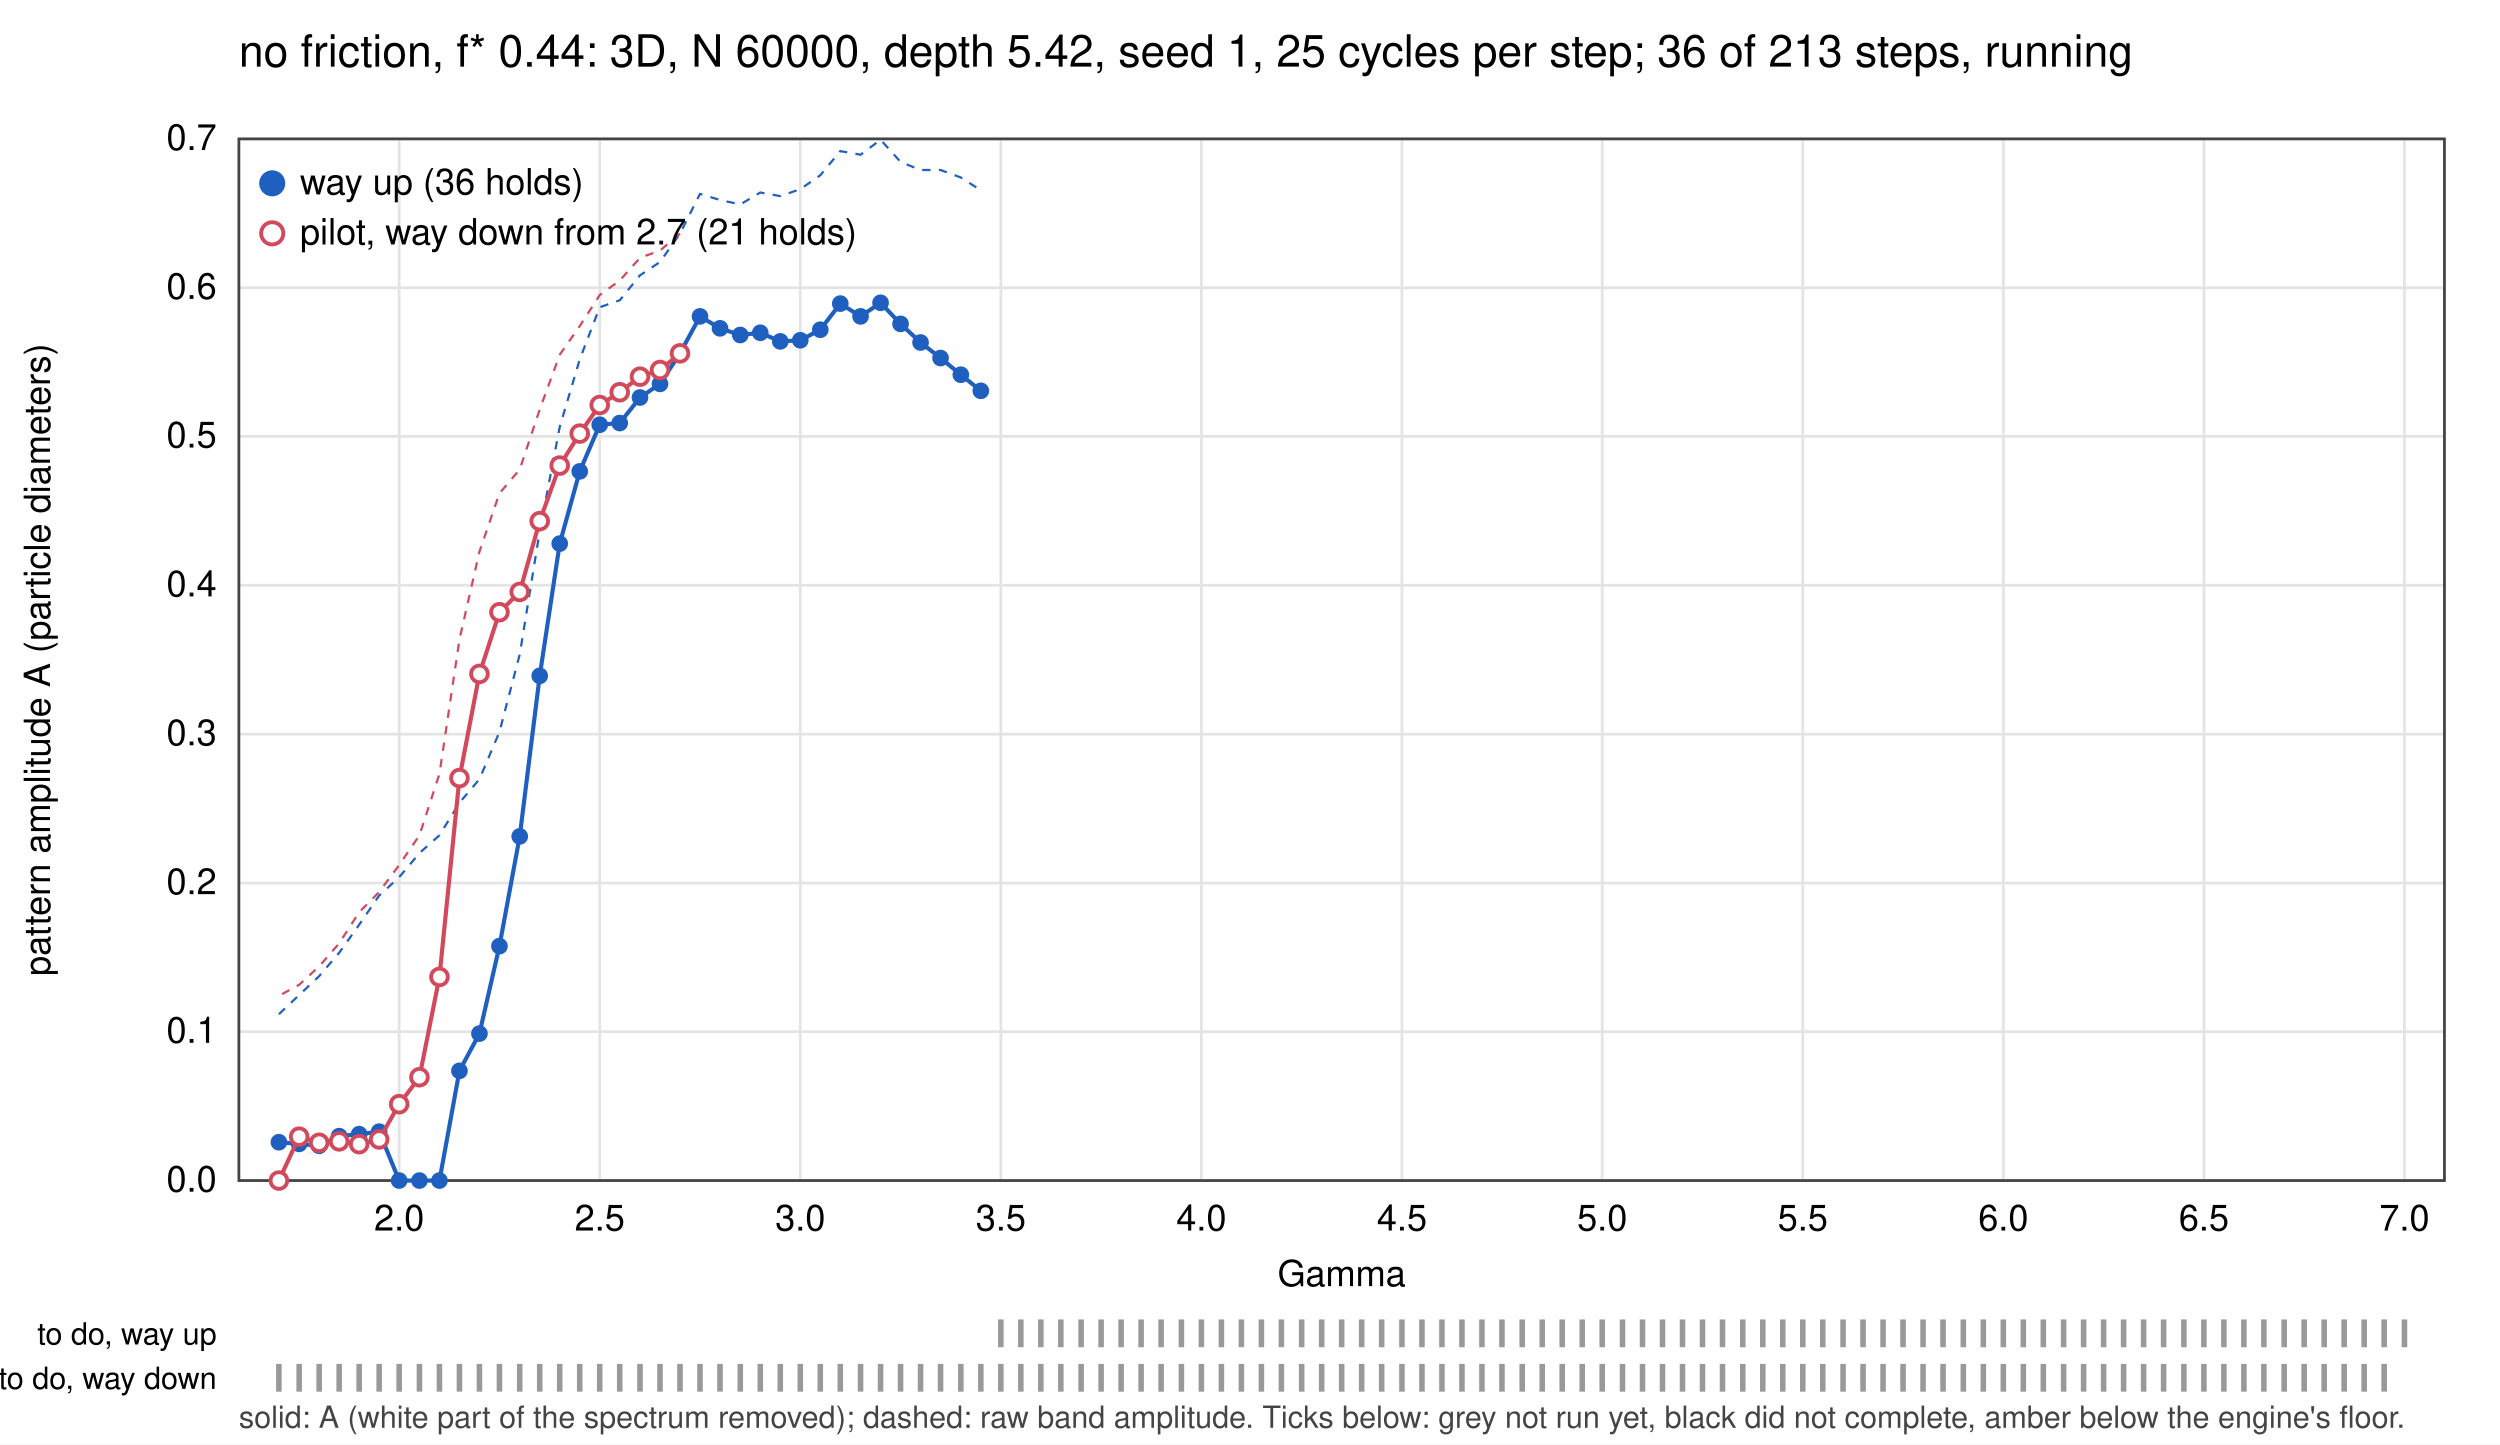
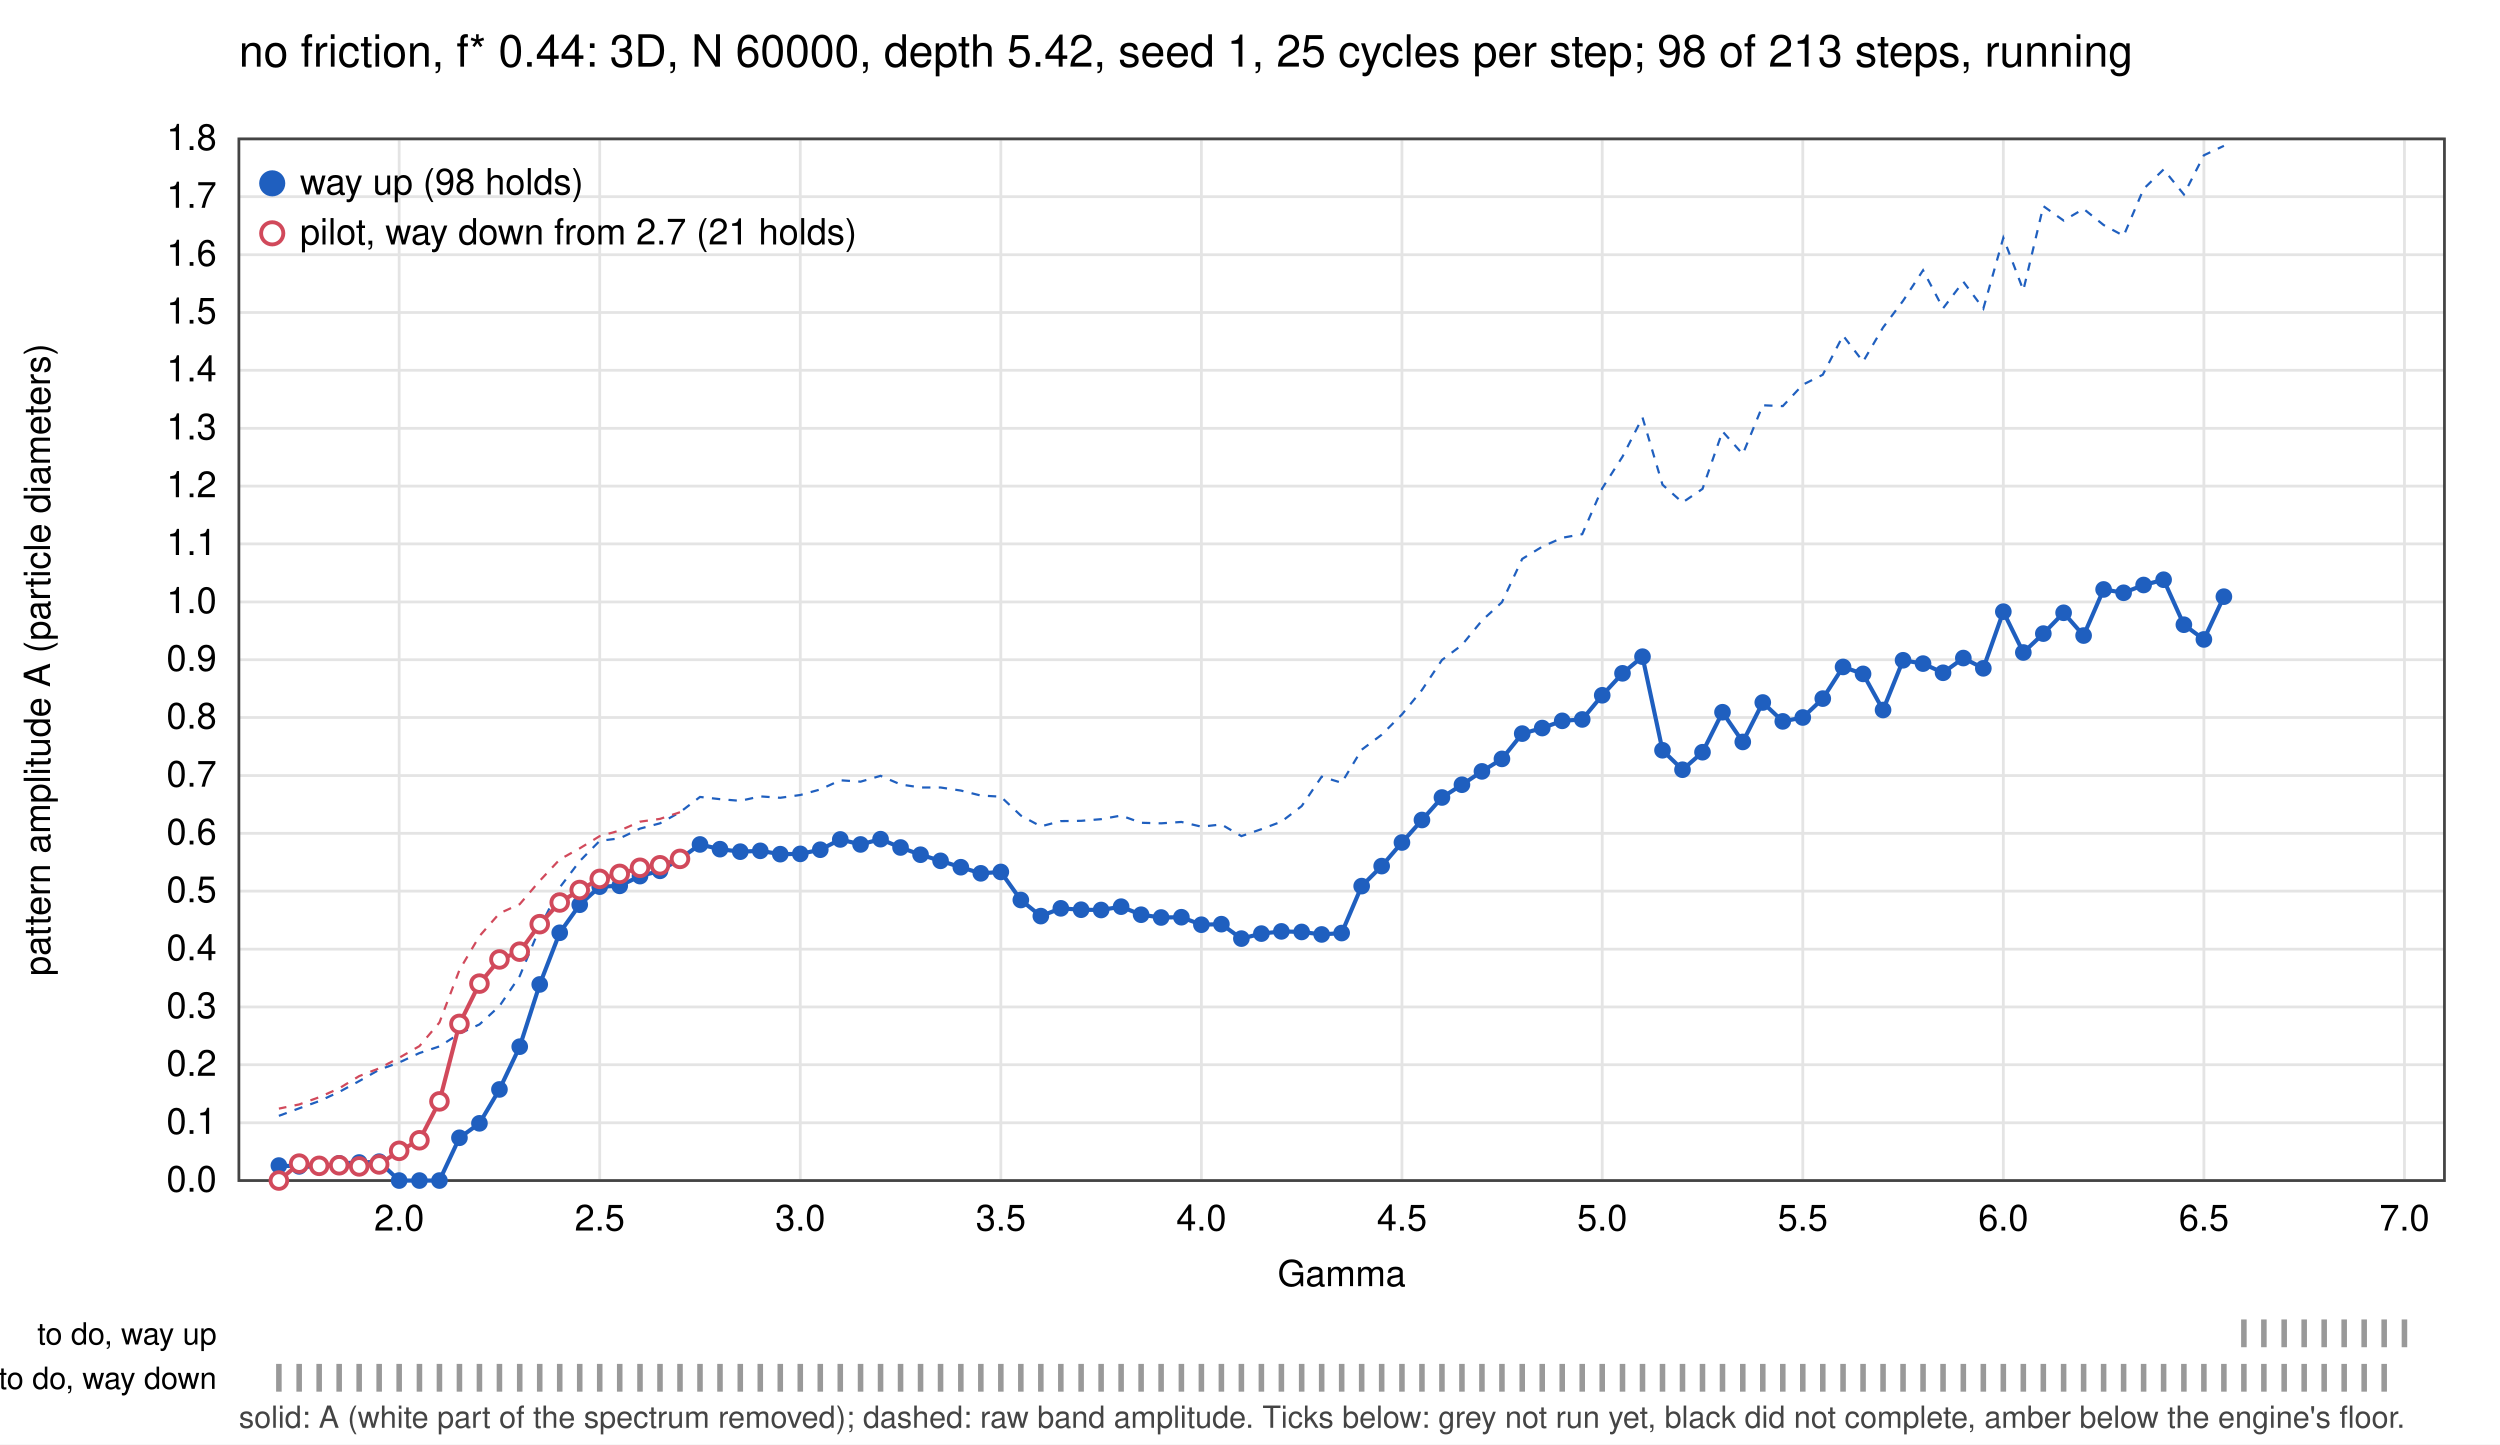
<svg xmlns="http://www.w3.org/2000/svg" width="900" height="520" viewBox="0 0 900 520" font-family="Helvetica, Arial, sans-serif" font-size="13">
  <rect width="900" height="520" fill="white" />
-   <text x="86" y="24" font-size="16">no friction, f* 0.44: 3D, N 60000, depth 5.42, seed 1, 25 cycles per step; 36 of 213 steps, running</text>
+   <text x="86" y="24" font-size="16">no friction, f* 0.44: 3D, N 60000, depth 5.42, seed 1, 25 cycles per step; 98 of 213 steps, running</text>
  <line x1="86" x2="880" y1="425.0" y2="425.0" stroke="#e4e4e4" />
  <text x="78" y="429.0" text-anchor="end">0.0</text>
-   <line x1="86" x2="880" y1="371.4" y2="371.4" stroke="#e4e4e4" />
-   <text x="78" y="375.4" text-anchor="end">0.1</text>
-   <line x1="86" x2="880" y1="317.9" y2="317.9" stroke="#e4e4e4" />
-   <text x="78" y="321.9" text-anchor="end">0.2</text>
-   <line x1="86" x2="880" y1="264.3" y2="264.3" stroke="#e4e4e4" />
-   <text x="78" y="268.3" text-anchor="end">0.3</text>
-   <line x1="86" x2="880" y1="210.7" y2="210.7" stroke="#e4e4e4" />
-   <text x="78" y="214.7" text-anchor="end">0.4</text>
-   <line x1="86" x2="880" y1="157.1" y2="157.1" stroke="#e4e4e4" />
-   <text x="78" y="161.1" text-anchor="end">0.5</text>
-   <line x1="86" x2="880" y1="103.6" y2="103.6" stroke="#e4e4e4" />
-   <text x="78" y="107.6" text-anchor="end">0.6</text>
+   <line x1="86" x2="880" y1="404.2" y2="404.2" stroke="#e4e4e4" />
+   <text x="78" y="408.2" text-anchor="end">0.1</text>
+   <line x1="86" x2="880" y1="383.3" y2="383.3" stroke="#e4e4e4" />
+   <text x="78" y="387.3" text-anchor="end">0.2</text>
+   <line x1="86" x2="880" y1="362.5" y2="362.5" stroke="#e4e4e4" />
+   <text x="78" y="366.5" text-anchor="end">0.3</text>
+   <line x1="86" x2="880" y1="341.7" y2="341.7" stroke="#e4e4e4" />
+   <text x="78" y="345.7" text-anchor="end">0.4</text>
+   <line x1="86" x2="880" y1="320.8" y2="320.8" stroke="#e4e4e4" />
+   <text x="78" y="324.8" text-anchor="end">0.5</text>
+   <line x1="86" x2="880" y1="300.0" y2="300.0" stroke="#e4e4e4" />
+   <text x="78" y="304.0" text-anchor="end">0.6</text>
+   <line x1="86" x2="880" y1="279.2" y2="279.2" stroke="#e4e4e4" />
+   <text x="78" y="283.2" text-anchor="end">0.7</text>
+   <line x1="86" x2="880" y1="258.3" y2="258.3" stroke="#e4e4e4" />
+   <text x="78" y="262.3" text-anchor="end">0.8</text>
+   <line x1="86" x2="880" y1="237.5" y2="237.5" stroke="#e4e4e4" />
+   <text x="78" y="241.5" text-anchor="end">0.9</text>
+   <line x1="86" x2="880" y1="216.7" y2="216.7" stroke="#e4e4e4" />
+   <text x="78" y="220.7" text-anchor="end">1.0</text>
+   <line x1="86" x2="880" y1="195.8" y2="195.8" stroke="#e4e4e4" />
+   <text x="78" y="199.8" text-anchor="end">1.1</text>
+   <line x1="86" x2="880" y1="175.0" y2="175.0" stroke="#e4e4e4" />
+   <text x="78" y="179.0" text-anchor="end">1.2</text>
+   <line x1="86" x2="880" y1="154.2" y2="154.2" stroke="#e4e4e4" />
+   <text x="78" y="158.2" text-anchor="end">1.3</text>
+   <line x1="86" x2="880" y1="133.3" y2="133.3" stroke="#e4e4e4" />
+   <text x="78" y="137.3" text-anchor="end">1.4</text>
+   <line x1="86" x2="880" y1="112.5" y2="112.5" stroke="#e4e4e4" />
+   <text x="78" y="116.5" text-anchor="end">1.5</text>
+   <line x1="86" x2="880" y1="91.7" y2="91.7" stroke="#e4e4e4" />
+   <text x="78" y="95.7" text-anchor="end">1.6</text>
+   <line x1="86" x2="880" y1="70.8" y2="70.8" stroke="#e4e4e4" />
+   <text x="78" y="74.8" text-anchor="end">1.7</text>
  <line x1="86" x2="880" y1="50.0" y2="50.0" stroke="#e4e4e4" />
-   <text x="78" y="54.0" text-anchor="end">0.7</text>
+   <text x="78" y="54.0" text-anchor="end">1.8</text>
  <line x1="143.7" x2="143.7" y1="50" y2="425" stroke="#e4e4e4" />
  <text x="143.7" y="443" text-anchor="middle">2.0</text>
  <line x1="215.9" x2="215.9" y1="50" y2="425" stroke="#e4e4e4" />
  <text x="215.9" y="443" text-anchor="middle">2.5</text>
  <line x1="288.1" x2="288.1" y1="50" y2="425" stroke="#e4e4e4" />
  <text x="288.1" y="443" text-anchor="middle">3.0</text>
  <line x1="360.3" x2="360.3" y1="50" y2="425" stroke="#e4e4e4" />
  <text x="360.3" y="443" text-anchor="middle">3.5</text>
  <line x1="432.5" x2="432.5" y1="50" y2="425" stroke="#e4e4e4" />
  <text x="432.5" y="443" text-anchor="middle">4.0</text>
  <line x1="504.7" x2="504.7" y1="50" y2="425" stroke="#e4e4e4" />
  <text x="504.7" y="443" text-anchor="middle">4.5</text>
  <line x1="576.8" x2="576.8" y1="50" y2="425" stroke="#e4e4e4" />
  <text x="576.8" y="443" text-anchor="middle">5.0</text>
  <line x1="649.0" x2="649.0" y1="50" y2="425" stroke="#e4e4e4" />
  <text x="649.0" y="443" text-anchor="middle">5.5</text>
  <line x1="721.2" x2="721.2" y1="50" y2="425" stroke="#e4e4e4" />
  <text x="721.2" y="443" text-anchor="middle">6.0</text>
  <line x1="793.4" x2="793.4" y1="50" y2="425" stroke="#e4e4e4" />
  <text x="793.4" y="443" text-anchor="middle">6.5</text>
  <line x1="865.6" x2="865.6" y1="50" y2="425" stroke="#e4e4e4" />
  <text x="865.6" y="443" text-anchor="middle">7.0</text>
  <rect x="86" y="50" width="794" height="375" fill="none" stroke="#444" />
  <text x="483.0" y="463" text-anchor="middle">Gamma</text>
  <text transform="translate(18 237.5) rotate(-90)" text-anchor="middle">pattern amplitude A (particle diameters)</text>
-   <polyline fill="none" stroke="#1f5fbf" stroke-width="1.5" points="100.4,411.2 107.7,411.8 114.9,412.5 122.1,409.0 129.3,408.3 136.5,407.4 143.7,425.0 151.0,425.0 158.2,425.0 165.4,385.5 172.6,372.1 179.8,340.6 187.1,301.1 194.3,243.3 201.5,195.7 208.7,169.7 215.9,152.9 223.1,152.3 230.4,143.1 237.6,138.2 244.8,127.2 252.0,113.9 259.2,118.2 266.5,120.6 273.7,119.8 280.9,122.9 288.1,122.5 295.3,118.7 302.5,109.3 309.8,113.9 317.0,109.0 324.2,116.6 331.4,123.3 338.6,128.9 345.9,134.9 353.1,140.7" />
-   <polyline fill="none" stroke="#1f5fbf" stroke-width="0.8" stroke-dasharray="3 3" points="100.4,365.1 107.7,358.2 114.9,351.4 122.1,343.0 129.3,332.9 136.5,322.4 143.7,315.8 151.0,307.1 158.2,300.7 165.4,289.0 172.6,280.5 179.8,263.5 187.1,235.6 194.3,191.2 201.5,153.7 208.7,129.4 215.9,110.6 223.1,108.1 230.4,99.1 237.6,94.3 244.8,84.1 252.0,69.8 259.2,72.0 266.5,73.6 273.7,69.3 280.9,70.6 288.1,68.1 295.3,63.1 302.5,54.4 309.8,55.7 317.0,50.3 324.2,58.3 331.4,61.2 338.6,61.2 345.9,63.9 353.1,68.5" />
-   <circle cx="100.4" cy="411.2" r="3" fill="#1f5fbf" />
-   <circle cx="107.7" cy="411.8" r="3" fill="#1f5fbf" />
-   <circle cx="114.9" cy="412.5" r="3" fill="#1f5fbf" />
-   <circle cx="122.1" cy="409.0" r="3" fill="#1f5fbf" />
-   <circle cx="129.3" cy="408.3" r="3" fill="#1f5fbf" />
-   <circle cx="136.5" cy="407.4" r="3" fill="#1f5fbf" />
+   <polyline fill="none" stroke="#1f5fbf" stroke-width="1.5" points="100.4,419.6 107.7,419.9 114.9,420.1 122.1,418.8 129.3,418.5 136.5,418.2 143.7,425.0 151.0,425.0 158.2,425.0 165.4,409.6 172.6,404.4 179.8,392.2 187.1,376.8 194.3,354.4 201.5,335.8 208.7,325.7 215.9,319.2 223.1,318.9 230.4,315.4 237.6,313.5 244.8,309.2 252.0,304.0 259.2,305.7 266.5,306.6 273.7,306.3 280.9,307.5 288.1,307.4 295.3,305.9 302.5,302.2 309.8,304.0 317.0,302.1 324.2,305.1 331.4,307.7 338.6,309.9 345.9,312.2 353.1,314.4 360.3,313.9 367.5,324.0 374.7,329.8 381.9,327.0 389.2,327.5 396.4,327.6 403.6,326.4 410.8,329.3 418.0,330.3 425.3,330.2 432.5,332.9 439.7,332.7 446.9,337.9 454.1,336.1 461.3,335.3 468.6,335.5 475.8,336.4 483.0,335.9 490.2,319.0 497.4,311.8 504.7,303.3 511.9,295.2 519.1,287.1 526.3,282.5 533.5,277.7 540.7,273.2 548.0,264.1 555.2,262.1 562.4,259.5 569.6,259.0 576.8,250.3 584.1,242.4 591.3,236.4 598.5,270.1 605.7,277.1 612.9,270.8 620.1,256.4 627.4,267.1 634.6,252.9 641.8,259.7 649.0,258.3 656.2,251.5 663.5,240.1 670.7,242.6 677.9,255.6 685.1,237.7 692.3,238.9 699.5,242.2 706.8,236.9 714.0,240.6 721.2,220.2 728.4,234.9 735.6,228.1 742.9,220.6 750.1,228.8 757.3,212.2 764.5,213.4 771.7,210.6 778.9,208.7 786.2,224.9 793.4,230.2 800.6,214.8" />
+   <polyline fill="none" stroke="#1f5fbf" stroke-width="0.8" stroke-dasharray="3 3" points="100.4,401.7 107.7,399.0 114.9,396.4 122.1,393.1 129.3,389.2 136.5,385.1 143.7,382.5 151.0,379.1 158.2,376.7 165.4,372.1 172.6,368.8 179.8,362.2 187.1,351.4 194.3,334.1 201.5,319.5 208.7,310.0 215.9,302.7 223.1,301.8 230.4,298.3 237.6,296.4 244.8,292.4 252.0,286.9 259.2,287.7 266.5,288.3 273.7,286.7 280.9,287.2 288.1,286.2 295.3,284.2 302.5,280.9 309.8,281.4 317.0,279.3 324.2,282.4 331.4,283.5 338.6,283.5 345.9,284.6 353.1,286.4 360.3,286.8 367.5,293.6 374.7,297.5 381.9,295.6 389.2,295.5 396.4,294.9 403.6,293.6 410.8,296.2 418.0,296.4 425.3,295.9 432.5,297.6 439.7,296.8 446.9,301.0 454.1,298.5 461.3,295.8 468.6,290.2 475.8,279.6 483.0,281.8 490.2,269.9 497.4,264.5 504.7,257.2 511.9,248.4 519.1,237.6 526.3,232.2 533.5,223.4 540.7,216.8 548.0,201.2 555.2,196.8 562.4,193.6 569.6,192.3 576.8,175.8 584.1,164.4 591.3,150.3 598.5,174.5 605.7,180.9 612.9,176.0 620.1,155.3 627.4,163.5 634.6,145.9 641.8,146.2 649.0,138.5 656.2,134.9 663.5,120.8 670.7,130.2 677.9,117.9 685.1,108.3 692.3,97.3 699.5,111.0 706.8,101.4 714.0,111.1 721.2,85.6 728.4,104.5 735.6,74.2 742.9,79.4 750.1,75.2 757.3,81.0 764.5,84.9 771.7,68.0 778.9,61.0 786.2,70.0 793.4,55.9 800.6,52.5" />
+   <circle cx="100.4" cy="419.6" r="3" fill="#1f5fbf" />
+   <circle cx="107.7" cy="419.9" r="3" fill="#1f5fbf" />
+   <circle cx="114.9" cy="420.1" r="3" fill="#1f5fbf" />
+   <circle cx="122.1" cy="418.8" r="3" fill="#1f5fbf" />
+   <circle cx="129.3" cy="418.5" r="3" fill="#1f5fbf" />
+   <circle cx="136.5" cy="418.2" r="3" fill="#1f5fbf" />
  <circle cx="143.7" cy="425.0" r="3" fill="#1f5fbf" />
  <circle cx="151.0" cy="425.0" r="3" fill="#1f5fbf" />
  <circle cx="158.2" cy="425.0" r="3" fill="#1f5fbf" />
-   <circle cx="165.4" cy="385.5" r="3" fill="#1f5fbf" />
-   <circle cx="172.6" cy="372.1" r="3" fill="#1f5fbf" />
-   <circle cx="179.8" cy="340.6" r="3" fill="#1f5fbf" />
-   <circle cx="187.1" cy="301.1" r="3" fill="#1f5fbf" />
-   <circle cx="194.3" cy="243.3" r="3" fill="#1f5fbf" />
-   <circle cx="201.5" cy="195.7" r="3" fill="#1f5fbf" />
-   <circle cx="208.7" cy="169.7" r="3" fill="#1f5fbf" />
-   <circle cx="215.9" cy="152.9" r="3" fill="#1f5fbf" />
-   <circle cx="223.1" cy="152.3" r="3" fill="#1f5fbf" />
-   <circle cx="230.4" cy="143.1" r="3" fill="#1f5fbf" />
-   <circle cx="237.6" cy="138.2" r="3" fill="#1f5fbf" />
-   <circle cx="244.8" cy="127.2" r="3" fill="#1f5fbf" />
-   <circle cx="252.0" cy="113.9" r="3" fill="#1f5fbf" />
-   <circle cx="259.2" cy="118.2" r="3" fill="#1f5fbf" />
-   <circle cx="266.5" cy="120.6" r="3" fill="#1f5fbf" />
-   <circle cx="273.7" cy="119.8" r="3" fill="#1f5fbf" />
-   <circle cx="280.9" cy="122.9" r="3" fill="#1f5fbf" />
-   <circle cx="288.1" cy="122.5" r="3" fill="#1f5fbf" />
-   <circle cx="295.3" cy="118.7" r="3" fill="#1f5fbf" />
-   <circle cx="302.5" cy="109.3" r="3" fill="#1f5fbf" />
-   <circle cx="309.8" cy="113.9" r="3" fill="#1f5fbf" />
-   <circle cx="317.0" cy="109.0" r="3" fill="#1f5fbf" />
-   <circle cx="324.2" cy="116.6" r="3" fill="#1f5fbf" />
-   <circle cx="331.4" cy="123.3" r="3" fill="#1f5fbf" />
-   <circle cx="338.6" cy="128.9" r="3" fill="#1f5fbf" />
-   <circle cx="345.9" cy="134.9" r="3" fill="#1f5fbf" />
-   <circle cx="353.1" cy="140.7" r="3" fill="#1f5fbf" />
+   <circle cx="165.4" cy="409.6" r="3" fill="#1f5fbf" />
+   <circle cx="172.6" cy="404.4" r="3" fill="#1f5fbf" />
+   <circle cx="179.8" cy="392.2" r="3" fill="#1f5fbf" />
+   <circle cx="187.1" cy="376.8" r="3" fill="#1f5fbf" />
+   <circle cx="194.3" cy="354.4" r="3" fill="#1f5fbf" />
+   <circle cx="201.5" cy="335.8" r="3" fill="#1f5fbf" />
+   <circle cx="208.7" cy="325.7" r="3" fill="#1f5fbf" />
+   <circle cx="215.9" cy="319.2" r="3" fill="#1f5fbf" />
+   <circle cx="223.1" cy="318.9" r="3" fill="#1f5fbf" />
+   <circle cx="230.4" cy="315.4" r="3" fill="#1f5fbf" />
+   <circle cx="237.6" cy="313.5" r="3" fill="#1f5fbf" />
+   <circle cx="244.8" cy="309.2" r="3" fill="#1f5fbf" />
+   <circle cx="252.0" cy="304.0" r="3" fill="#1f5fbf" />
+   <circle cx="259.2" cy="305.7" r="3" fill="#1f5fbf" />
+   <circle cx="266.5" cy="306.6" r="3" fill="#1f5fbf" />
+   <circle cx="273.7" cy="306.3" r="3" fill="#1f5fbf" />
+   <circle cx="280.9" cy="307.5" r="3" fill="#1f5fbf" />
+   <circle cx="288.1" cy="307.4" r="3" fill="#1f5fbf" />
+   <circle cx="295.3" cy="305.9" r="3" fill="#1f5fbf" />
+   <circle cx="302.5" cy="302.2" r="3" fill="#1f5fbf" />
+   <circle cx="309.8" cy="304.0" r="3" fill="#1f5fbf" />
+   <circle cx="317.0" cy="302.1" r="3" fill="#1f5fbf" />
+   <circle cx="324.2" cy="305.1" r="3" fill="#1f5fbf" />
+   <circle cx="331.4" cy="307.7" r="3" fill="#1f5fbf" />
+   <circle cx="338.6" cy="309.9" r="3" fill="#1f5fbf" />
+   <circle cx="345.9" cy="312.2" r="3" fill="#1f5fbf" />
+   <circle cx="353.1" cy="314.4" r="3" fill="#1f5fbf" />
+   <circle cx="360.3" cy="313.9" r="3" fill="#1f5fbf" />
+   <circle cx="367.5" cy="324.0" r="3" fill="#1f5fbf" />
+   <circle cx="374.7" cy="329.8" r="3" fill="#1f5fbf" />
+   <circle cx="381.9" cy="327.0" r="3" fill="#1f5fbf" />
+   <circle cx="389.2" cy="327.5" r="3" fill="#1f5fbf" />
+   <circle cx="396.4" cy="327.6" r="3" fill="#1f5fbf" />
+   <circle cx="403.6" cy="326.4" r="3" fill="#1f5fbf" />
+   <circle cx="410.8" cy="329.3" r="3" fill="#1f5fbf" />
+   <circle cx="418.0" cy="330.3" r="3" fill="#1f5fbf" />
+   <circle cx="425.3" cy="330.2" r="3" fill="#1f5fbf" />
+   <circle cx="432.5" cy="332.9" r="3" fill="#1f5fbf" />
+   <circle cx="439.7" cy="332.7" r="3" fill="#1f5fbf" />
+   <circle cx="446.9" cy="337.9" r="3" fill="#1f5fbf" />
+   <circle cx="454.1" cy="336.1" r="3" fill="#1f5fbf" />
+   <circle cx="461.3" cy="335.3" r="3" fill="#1f5fbf" />
+   <circle cx="468.6" cy="335.5" r="3" fill="#1f5fbf" />
+   <circle cx="475.8" cy="336.4" r="3" fill="#1f5fbf" />
+   <circle cx="483.0" cy="335.9" r="3" fill="#1f5fbf" />
+   <circle cx="490.2" cy="319.0" r="3" fill="#1f5fbf" />
+   <circle cx="497.4" cy="311.8" r="3" fill="#1f5fbf" />
+   <circle cx="504.7" cy="303.3" r="3" fill="#1f5fbf" />
+   <circle cx="511.9" cy="295.2" r="3" fill="#1f5fbf" />
+   <circle cx="519.1" cy="287.1" r="3" fill="#1f5fbf" />
+   <circle cx="526.3" cy="282.5" r="3" fill="#1f5fbf" />
+   <circle cx="533.5" cy="277.7" r="3" fill="#1f5fbf" />
+   <circle cx="540.7" cy="273.2" r="3" fill="#1f5fbf" />
+   <circle cx="548.0" cy="264.1" r="3" fill="#1f5fbf" />
+   <circle cx="555.2" cy="262.1" r="3" fill="#1f5fbf" />
+   <circle cx="562.4" cy="259.5" r="3" fill="#1f5fbf" />
+   <circle cx="569.6" cy="259.0" r="3" fill="#1f5fbf" />
+   <circle cx="576.8" cy="250.3" r="3" fill="#1f5fbf" />
+   <circle cx="584.1" cy="242.4" r="3" fill="#1f5fbf" />
+   <circle cx="591.3" cy="236.4" r="3" fill="#1f5fbf" />
+   <circle cx="598.5" cy="270.1" r="3" fill="#1f5fbf" />
+   <circle cx="605.7" cy="277.1" r="3" fill="#1f5fbf" />
+   <circle cx="612.9" cy="270.8" r="3" fill="#1f5fbf" />
+   <circle cx="620.1" cy="256.4" r="3" fill="#1f5fbf" />
+   <circle cx="627.4" cy="267.1" r="3" fill="#1f5fbf" />
+   <circle cx="634.6" cy="252.9" r="3" fill="#1f5fbf" />
+   <circle cx="641.8" cy="259.7" r="3" fill="#1f5fbf" />
+   <circle cx="649.0" cy="258.3" r="3" fill="#1f5fbf" />
+   <circle cx="656.2" cy="251.5" r="3" fill="#1f5fbf" />
+   <circle cx="663.5" cy="240.1" r="3" fill="#1f5fbf" />
+   <circle cx="670.7" cy="242.6" r="3" fill="#1f5fbf" />
+   <circle cx="677.9" cy="255.6" r="3" fill="#1f5fbf" />
+   <circle cx="685.1" cy="237.7" r="3" fill="#1f5fbf" />
+   <circle cx="692.3" cy="238.9" r="3" fill="#1f5fbf" />
+   <circle cx="699.5" cy="242.2" r="3" fill="#1f5fbf" />
+   <circle cx="706.8" cy="236.9" r="3" fill="#1f5fbf" />
+   <circle cx="714.0" cy="240.6" r="3" fill="#1f5fbf" />
+   <circle cx="721.2" cy="220.2" r="3" fill="#1f5fbf" />
+   <circle cx="728.4" cy="234.9" r="3" fill="#1f5fbf" />
+   <circle cx="735.6" cy="228.1" r="3" fill="#1f5fbf" />
+   <circle cx="742.9" cy="220.6" r="3" fill="#1f5fbf" />
+   <circle cx="750.1" cy="228.8" r="3" fill="#1f5fbf" />
+   <circle cx="757.3" cy="212.2" r="3" fill="#1f5fbf" />
+   <circle cx="764.5" cy="213.4" r="3" fill="#1f5fbf" />
+   <circle cx="771.7" cy="210.6" r="3" fill="#1f5fbf" />
+   <circle cx="778.9" cy="208.7" r="3" fill="#1f5fbf" />
+   <circle cx="786.2" cy="224.9" r="3" fill="#1f5fbf" />
+   <circle cx="793.4" cy="230.2" r="3" fill="#1f5fbf" />
+   <circle cx="800.6" cy="214.8" r="3" fill="#1f5fbf" />
  <circle cx="98" cy="66" r="4" fill="#1f5fbf" stroke="#1f5fbf" stroke-width="1.4" />
-   <text x="108" y="70">way up (36 holds)</text>
-   <polyline fill="none" stroke="#d1495b" stroke-width="1.5" points="244.8,127.2 237.6,133.2 230.4,135.6 223.1,141.2 215.9,145.8 208.7,156.1 201.5,167.6 194.3,187.6 187.1,213.1 179.8,220.4 172.6,242.6 165.4,280.1 158.2,351.7 151.0,387.8 143.7,397.5 136.5,410.2 129.3,411.9 122.1,410.9 114.9,411.4 107.7,409.2 100.4,425.0" />
-   <polyline fill="none" stroke="#d1495b" stroke-width="0.8" stroke-dasharray="3 3" points="244.8,84.1 237.6,90.2 230.4,92.8 223.1,101.0 215.9,106.2 208.7,117.4 201.5,127.7 194.3,147.4 187.1,169.0 179.8,177.6 172.6,198.6 165.4,230.2 158.2,278.6 151.0,300.7 143.7,311.4 136.5,321.1 129.3,328.4 122.1,339.6 114.9,347.9 107.7,354.5 100.4,358.5" />
-   <circle cx="244.8" cy="127.2" r="3" fill="white" stroke="#d1495b" stroke-width="1.4" />
-   <circle cx="237.6" cy="133.2" r="3" fill="white" stroke="#d1495b" stroke-width="1.4" />
-   <circle cx="230.4" cy="135.6" r="3" fill="white" stroke="#d1495b" stroke-width="1.4" />
-   <circle cx="223.1" cy="141.2" r="3" fill="white" stroke="#d1495b" stroke-width="1.4" />
-   <circle cx="215.9" cy="145.8" r="3" fill="white" stroke="#d1495b" stroke-width="1.4" />
-   <circle cx="208.7" cy="156.1" r="3" fill="white" stroke="#d1495b" stroke-width="1.4" />
-   <circle cx="201.5" cy="167.6" r="3" fill="white" stroke="#d1495b" stroke-width="1.4" />
-   <circle cx="194.3" cy="187.6" r="3" fill="white" stroke="#d1495b" stroke-width="1.4" />
-   <circle cx="187.1" cy="213.1" r="3" fill="white" stroke="#d1495b" stroke-width="1.4" />
-   <circle cx="179.8" cy="220.4" r="3" fill="white" stroke="#d1495b" stroke-width="1.4" />
-   <circle cx="172.6" cy="242.6" r="3" fill="white" stroke="#d1495b" stroke-width="1.4" />
-   <circle cx="165.4" cy="280.1" r="3" fill="white" stroke="#d1495b" stroke-width="1.4" />
-   <circle cx="158.2" cy="351.7" r="3" fill="white" stroke="#d1495b" stroke-width="1.4" />
-   <circle cx="151.0" cy="387.8" r="3" fill="white" stroke="#d1495b" stroke-width="1.4" />
-   <circle cx="143.7" cy="397.5" r="3" fill="white" stroke="#d1495b" stroke-width="1.4" />
-   <circle cx="136.5" cy="410.2" r="3" fill="white" stroke="#d1495b" stroke-width="1.4" />
-   <circle cx="129.3" cy="411.9" r="3" fill="white" stroke="#d1495b" stroke-width="1.4" />
-   <circle cx="122.1" cy="410.9" r="3" fill="white" stroke="#d1495b" stroke-width="1.4" />
-   <circle cx="114.9" cy="411.4" r="3" fill="white" stroke="#d1495b" stroke-width="1.4" />
-   <circle cx="107.7" cy="409.2" r="3" fill="white" stroke="#d1495b" stroke-width="1.4" />
+   <text x="108" y="70">way up (98 holds)</text>
+   <polyline fill="none" stroke="#d1495b" stroke-width="1.5" points="244.8,309.2 237.6,311.5 230.4,312.4 223.1,314.6 215.9,316.4 208.7,320.4 201.5,324.9 194.3,332.7 187.1,342.6 179.8,345.4 172.6,354.1 165.4,368.6 158.2,396.5 151.0,410.5 143.7,414.3 136.5,419.2 129.3,419.9 122.1,419.5 114.9,419.7 107.7,418.9 100.4,425.0" />
+   <polyline fill="none" stroke="#d1495b" stroke-width="0.8" stroke-dasharray="3 3" points="244.8,292.4 237.6,294.8 230.4,295.8 223.1,299.0 215.9,301.0 208.7,305.4 201.5,309.4 194.3,317.1 187.1,325.5 179.8,328.8 172.6,337.0 165.4,349.2 158.2,368.1 151.0,376.6 143.7,380.8 136.5,384.6 129.3,387.4 122.1,391.8 114.9,395.0 107.7,397.6 100.4,399.1" />
+   <circle cx="244.8" cy="309.2" r="3" fill="white" stroke="#d1495b" stroke-width="1.4" />
+   <circle cx="237.6" cy="311.5" r="3" fill="white" stroke="#d1495b" stroke-width="1.4" />
+   <circle cx="230.4" cy="312.4" r="3" fill="white" stroke="#d1495b" stroke-width="1.4" />
+   <circle cx="223.1" cy="314.6" r="3" fill="white" stroke="#d1495b" stroke-width="1.4" />
+   <circle cx="215.9" cy="316.4" r="3" fill="white" stroke="#d1495b" stroke-width="1.4" />
+   <circle cx="208.7" cy="320.4" r="3" fill="white" stroke="#d1495b" stroke-width="1.4" />
+   <circle cx="201.5" cy="324.9" r="3" fill="white" stroke="#d1495b" stroke-width="1.4" />
+   <circle cx="194.3" cy="332.7" r="3" fill="white" stroke="#d1495b" stroke-width="1.4" />
+   <circle cx="187.1" cy="342.6" r="3" fill="white" stroke="#d1495b" stroke-width="1.4" />
+   <circle cx="179.8" cy="345.4" r="3" fill="white" stroke="#d1495b" stroke-width="1.4" />
+   <circle cx="172.6" cy="354.1" r="3" fill="white" stroke="#d1495b" stroke-width="1.4" />
+   <circle cx="165.4" cy="368.6" r="3" fill="white" stroke="#d1495b" stroke-width="1.4" />
+   <circle cx="158.2" cy="396.5" r="3" fill="white" stroke="#d1495b" stroke-width="1.4" />
+   <circle cx="151.0" cy="410.5" r="3" fill="white" stroke="#d1495b" stroke-width="1.4" />
+   <circle cx="143.7" cy="414.3" r="3" fill="white" stroke="#d1495b" stroke-width="1.4" />
+   <circle cx="136.5" cy="419.2" r="3" fill="white" stroke="#d1495b" stroke-width="1.4" />
+   <circle cx="129.3" cy="419.9" r="3" fill="white" stroke="#d1495b" stroke-width="1.4" />
+   <circle cx="122.1" cy="419.5" r="3" fill="white" stroke="#d1495b" stroke-width="1.4" />
+   <circle cx="114.9" cy="419.7" r="3" fill="white" stroke="#d1495b" stroke-width="1.4" />
+   <circle cx="107.7" cy="418.9" r="3" fill="white" stroke="#d1495b" stroke-width="1.4" />
  <circle cx="100.4" cy="425.0" r="3" fill="white" stroke="#d1495b" stroke-width="1.4" />
  <circle cx="98" cy="84" r="4" fill="white" stroke="#d1495b" stroke-width="1.4" />
  <text x="108" y="88">pilot, way down from 2.7 (21 holds)</text>
-   <line x1="360.3" x2="360.3" y1="475" y2="485" stroke="#999" stroke-width="2" />
-   <line x1="367.5" x2="367.5" y1="475" y2="485" stroke="#999" stroke-width="2" />
-   <line x1="374.7" x2="374.7" y1="475" y2="485" stroke="#999" stroke-width="2" />
-   <line x1="381.9" x2="381.9" y1="475" y2="485" stroke="#999" stroke-width="2" />
-   <line x1="389.2" x2="389.2" y1="475" y2="485" stroke="#999" stroke-width="2" />
-   <line x1="396.4" x2="396.4" y1="475" y2="485" stroke="#999" stroke-width="2" />
-   <line x1="403.6" x2="403.6" y1="475" y2="485" stroke="#999" stroke-width="2" />
-   <line x1="410.8" x2="410.8" y1="475" y2="485" stroke="#999" stroke-width="2" />
-   <line x1="418.0" x2="418.0" y1="475" y2="485" stroke="#999" stroke-width="2" />
-   <line x1="425.3" x2="425.3" y1="475" y2="485" stroke="#999" stroke-width="2" />
-   <line x1="432.5" x2="432.5" y1="475" y2="485" stroke="#999" stroke-width="2" />
-   <line x1="439.7" x2="439.7" y1="475" y2="485" stroke="#999" stroke-width="2" />
-   <line x1="446.9" x2="446.9" y1="475" y2="485" stroke="#999" stroke-width="2" />
-   <line x1="454.1" x2="454.1" y1="475" y2="485" stroke="#999" stroke-width="2" />
-   <line x1="461.3" x2="461.3" y1="475" y2="485" stroke="#999" stroke-width="2" />
-   <line x1="468.6" x2="468.6" y1="475" y2="485" stroke="#999" stroke-width="2" />
-   <line x1="475.8" x2="475.8" y1="475" y2="485" stroke="#999" stroke-width="2" />
-   <line x1="483.0" x2="483.0" y1="475" y2="485" stroke="#999" stroke-width="2" />
-   <line x1="490.2" x2="490.2" y1="475" y2="485" stroke="#999" stroke-width="2" />
-   <line x1="497.4" x2="497.4" y1="475" y2="485" stroke="#999" stroke-width="2" />
-   <line x1="504.7" x2="504.7" y1="475" y2="485" stroke="#999" stroke-width="2" />
-   <line x1="511.9" x2="511.9" y1="475" y2="485" stroke="#999" stroke-width="2" />
-   <line x1="519.1" x2="519.1" y1="475" y2="485" stroke="#999" stroke-width="2" />
-   <line x1="526.3" x2="526.3" y1="475" y2="485" stroke="#999" stroke-width="2" />
-   <line x1="533.5" x2="533.5" y1="475" y2="485" stroke="#999" stroke-width="2" />
-   <line x1="540.7" x2="540.7" y1="475" y2="485" stroke="#999" stroke-width="2" />
-   <line x1="548.0" x2="548.0" y1="475" y2="485" stroke="#999" stroke-width="2" />
-   <line x1="555.2" x2="555.2" y1="475" y2="485" stroke="#999" stroke-width="2" />
-   <line x1="562.4" x2="562.4" y1="475" y2="485" stroke="#999" stroke-width="2" />
-   <line x1="569.6" x2="569.6" y1="475" y2="485" stroke="#999" stroke-width="2" />
-   <line x1="576.8" x2="576.8" y1="475" y2="485" stroke="#999" stroke-width="2" />
-   <line x1="584.1" x2="584.1" y1="475" y2="485" stroke="#999" stroke-width="2" />
-   <line x1="591.3" x2="591.3" y1="475" y2="485" stroke="#999" stroke-width="2" />
-   <line x1="598.5" x2="598.5" y1="475" y2="485" stroke="#999" stroke-width="2" />
-   <line x1="605.7" x2="605.7" y1="475" y2="485" stroke="#999" stroke-width="2" />
-   <line x1="612.9" x2="612.9" y1="475" y2="485" stroke="#999" stroke-width="2" />
-   <line x1="620.1" x2="620.1" y1="475" y2="485" stroke="#999" stroke-width="2" />
-   <line x1="627.4" x2="627.4" y1="475" y2="485" stroke="#999" stroke-width="2" />
-   <line x1="634.6" x2="634.6" y1="475" y2="485" stroke="#999" stroke-width="2" />
-   <line x1="641.8" x2="641.8" y1="475" y2="485" stroke="#999" stroke-width="2" />
-   <line x1="649.0" x2="649.0" y1="475" y2="485" stroke="#999" stroke-width="2" />
-   <line x1="656.2" x2="656.2" y1="475" y2="485" stroke="#999" stroke-width="2" />
-   <line x1="663.5" x2="663.5" y1="475" y2="485" stroke="#999" stroke-width="2" />
-   <line x1="670.7" x2="670.7" y1="475" y2="485" stroke="#999" stroke-width="2" />
-   <line x1="677.9" x2="677.9" y1="475" y2="485" stroke="#999" stroke-width="2" />
-   <line x1="685.1" x2="685.1" y1="475" y2="485" stroke="#999" stroke-width="2" />
-   <line x1="692.3" x2="692.3" y1="475" y2="485" stroke="#999" stroke-width="2" />
-   <line x1="699.5" x2="699.5" y1="475" y2="485" stroke="#999" stroke-width="2" />
-   <line x1="706.8" x2="706.8" y1="475" y2="485" stroke="#999" stroke-width="2" />
-   <line x1="714.0" x2="714.0" y1="475" y2="485" stroke="#999" stroke-width="2" />
-   <line x1="721.2" x2="721.2" y1="475" y2="485" stroke="#999" stroke-width="2" />
-   <line x1="728.4" x2="728.4" y1="475" y2="485" stroke="#999" stroke-width="2" />
-   <line x1="735.6" x2="735.6" y1="475" y2="485" stroke="#999" stroke-width="2" />
-   <line x1="742.9" x2="742.9" y1="475" y2="485" stroke="#999" stroke-width="2" />
-   <line x1="750.1" x2="750.1" y1="475" y2="485" stroke="#999" stroke-width="2" />
-   <line x1="757.3" x2="757.3" y1="475" y2="485" stroke="#999" stroke-width="2" />
-   <line x1="764.5" x2="764.5" y1="475" y2="485" stroke="#999" stroke-width="2" />
-   <line x1="771.7" x2="771.7" y1="475" y2="485" stroke="#999" stroke-width="2" />
-   <line x1="778.9" x2="778.9" y1="475" y2="485" stroke="#999" stroke-width="2" />
-   <line x1="786.2" x2="786.2" y1="475" y2="485" stroke="#999" stroke-width="2" />
-   <line x1="793.4" x2="793.4" y1="475" y2="485" stroke="#999" stroke-width="2" />
-   <line x1="800.6" x2="800.6" y1="475" y2="485" stroke="#999" stroke-width="2" />
  <line x1="807.8" x2="807.8" y1="475" y2="485" stroke="#999" stroke-width="2" />
  <line x1="815.0" x2="815.0" y1="475" y2="485" stroke="#999" stroke-width="2" />
  <line x1="822.3" x2="822.3" y1="475" y2="485" stroke="#999" stroke-width="2" />
  <line x1="829.5" x2="829.5" y1="475" y2="485" stroke="#999" stroke-width="2" />
  <line x1="836.7" x2="836.7" y1="475" y2="485" stroke="#999" stroke-width="2" />
  <line x1="843.9" x2="843.9" y1="475" y2="485" stroke="#999" stroke-width="2" />
  <line x1="851.1" x2="851.1" y1="475" y2="485" stroke="#999" stroke-width="2" />
  <line x1="858.3" x2="858.3" y1="475" y2="485" stroke="#999" stroke-width="2" />
  <line x1="865.6" x2="865.6" y1="475" y2="485" stroke="#999" stroke-width="2" />
  <line x1="858.3" x2="858.3" y1="491" y2="501" stroke="#999" stroke-width="2" />
  <line x1="851.1" x2="851.1" y1="491" y2="501" stroke="#999" stroke-width="2" />
  <line x1="843.9" x2="843.9" y1="491" y2="501" stroke="#999" stroke-width="2" />
  <line x1="836.7" x2="836.7" y1="491" y2="501" stroke="#999" stroke-width="2" />
  <line x1="829.5" x2="829.5" y1="491" y2="501" stroke="#999" stroke-width="2" />
  <line x1="822.3" x2="822.3" y1="491" y2="501" stroke="#999" stroke-width="2" />
  <line x1="815.0" x2="815.0" y1="491" y2="501" stroke="#999" stroke-width="2" />
  <line x1="807.8" x2="807.8" y1="491" y2="501" stroke="#999" stroke-width="2" />
  <line x1="800.6" x2="800.6" y1="491" y2="501" stroke="#999" stroke-width="2" />
  <line x1="793.4" x2="793.4" y1="491" y2="501" stroke="#999" stroke-width="2" />
  <line x1="786.2" x2="786.2" y1="491" y2="501" stroke="#999" stroke-width="2" />
  <line x1="778.9" x2="778.9" y1="491" y2="501" stroke="#999" stroke-width="2" />
  <line x1="771.7" x2="771.7" y1="491" y2="501" stroke="#999" stroke-width="2" />
  <line x1="764.5" x2="764.5" y1="491" y2="501" stroke="#999" stroke-width="2" />
  <line x1="757.3" x2="757.3" y1="491" y2="501" stroke="#999" stroke-width="2" />
  <line x1="750.1" x2="750.1" y1="491" y2="501" stroke="#999" stroke-width="2" />
  <line x1="742.9" x2="742.9" y1="491" y2="501" stroke="#999" stroke-width="2" />
  <line x1="735.6" x2="735.6" y1="491" y2="501" stroke="#999" stroke-width="2" />
  <line x1="728.4" x2="728.4" y1="491" y2="501" stroke="#999" stroke-width="2" />
  <line x1="721.2" x2="721.2" y1="491" y2="501" stroke="#999" stroke-width="2" />
  <line x1="714.0" x2="714.0" y1="491" y2="501" stroke="#999" stroke-width="2" />
  <line x1="706.8" x2="706.8" y1="491" y2="501" stroke="#999" stroke-width="2" />
  <line x1="699.5" x2="699.5" y1="491" y2="501" stroke="#999" stroke-width="2" />
  <line x1="692.3" x2="692.3" y1="491" y2="501" stroke="#999" stroke-width="2" />
  <line x1="685.1" x2="685.1" y1="491" y2="501" stroke="#999" stroke-width="2" />
  <line x1="677.9" x2="677.9" y1="491" y2="501" stroke="#999" stroke-width="2" />
  <line x1="670.7" x2="670.7" y1="491" y2="501" stroke="#999" stroke-width="2" />
  <line x1="663.5" x2="663.5" y1="491" y2="501" stroke="#999" stroke-width="2" />
  <line x1="656.2" x2="656.2" y1="491" y2="501" stroke="#999" stroke-width="2" />
  <line x1="649.0" x2="649.0" y1="491" y2="501" stroke="#999" stroke-width="2" />
  <line x1="641.8" x2="641.8" y1="491" y2="501" stroke="#999" stroke-width="2" />
  <line x1="634.6" x2="634.6" y1="491" y2="501" stroke="#999" stroke-width="2" />
  <line x1="627.4" x2="627.4" y1="491" y2="501" stroke="#999" stroke-width="2" />
  <line x1="620.1" x2="620.1" y1="491" y2="501" stroke="#999" stroke-width="2" />
  <line x1="612.9" x2="612.9" y1="491" y2="501" stroke="#999" stroke-width="2" />
  <line x1="605.7" x2="605.7" y1="491" y2="501" stroke="#999" stroke-width="2" />
  <line x1="598.5" x2="598.5" y1="491" y2="501" stroke="#999" stroke-width="2" />
  <line x1="591.3" x2="591.3" y1="491" y2="501" stroke="#999" stroke-width="2" />
  <line x1="584.1" x2="584.1" y1="491" y2="501" stroke="#999" stroke-width="2" />
  <line x1="576.8" x2="576.8" y1="491" y2="501" stroke="#999" stroke-width="2" />
  <line x1="569.6" x2="569.6" y1="491" y2="501" stroke="#999" stroke-width="2" />
  <line x1="562.4" x2="562.4" y1="491" y2="501" stroke="#999" stroke-width="2" />
  <line x1="555.2" x2="555.2" y1="491" y2="501" stroke="#999" stroke-width="2" />
  <line x1="548.0" x2="548.0" y1="491" y2="501" stroke="#999" stroke-width="2" />
  <line x1="540.7" x2="540.7" y1="491" y2="501" stroke="#999" stroke-width="2" />
  <line x1="533.5" x2="533.5" y1="491" y2="501" stroke="#999" stroke-width="2" />
  <line x1="526.3" x2="526.3" y1="491" y2="501" stroke="#999" stroke-width="2" />
  <line x1="519.1" x2="519.1" y1="491" y2="501" stroke="#999" stroke-width="2" />
  <line x1="511.9" x2="511.9" y1="491" y2="501" stroke="#999" stroke-width="2" />
  <line x1="504.7" x2="504.7" y1="491" y2="501" stroke="#999" stroke-width="2" />
  <line x1="497.4" x2="497.4" y1="491" y2="501" stroke="#999" stroke-width="2" />
  <line x1="490.2" x2="490.2" y1="491" y2="501" stroke="#999" stroke-width="2" />
  <line x1="483.0" x2="483.0" y1="491" y2="501" stroke="#999" stroke-width="2" />
  <line x1="475.8" x2="475.8" y1="491" y2="501" stroke="#999" stroke-width="2" />
  <line x1="468.6" x2="468.6" y1="491" y2="501" stroke="#999" stroke-width="2" />
  <line x1="461.3" x2="461.3" y1="491" y2="501" stroke="#999" stroke-width="2" />
  <line x1="454.1" x2="454.1" y1="491" y2="501" stroke="#999" stroke-width="2" />
  <line x1="446.9" x2="446.9" y1="491" y2="501" stroke="#999" stroke-width="2" />
  <line x1="439.7" x2="439.7" y1="491" y2="501" stroke="#999" stroke-width="2" />
  <line x1="432.5" x2="432.5" y1="491" y2="501" stroke="#999" stroke-width="2" />
  <line x1="425.3" x2="425.3" y1="491" y2="501" stroke="#999" stroke-width="2" />
  <line x1="418.0" x2="418.0" y1="491" y2="501" stroke="#999" stroke-width="2" />
  <line x1="410.8" x2="410.8" y1="491" y2="501" stroke="#999" stroke-width="2" />
  <line x1="403.6" x2="403.6" y1="491" y2="501" stroke="#999" stroke-width="2" />
  <line x1="396.4" x2="396.4" y1="491" y2="501" stroke="#999" stroke-width="2" />
  <line x1="389.2" x2="389.2" y1="491" y2="501" stroke="#999" stroke-width="2" />
  <line x1="381.9" x2="381.9" y1="491" y2="501" stroke="#999" stroke-width="2" />
  <line x1="374.7" x2="374.7" y1="491" y2="501" stroke="#999" stroke-width="2" />
  <line x1="367.5" x2="367.5" y1="491" y2="501" stroke="#999" stroke-width="2" />
  <line x1="360.3" x2="360.3" y1="491" y2="501" stroke="#999" stroke-width="2" />
  <line x1="353.1" x2="353.1" y1="491" y2="501" stroke="#999" stroke-width="2" />
  <line x1="345.9" x2="345.9" y1="491" y2="501" stroke="#999" stroke-width="2" />
  <line x1="338.6" x2="338.6" y1="491" y2="501" stroke="#999" stroke-width="2" />
  <line x1="331.4" x2="331.4" y1="491" y2="501" stroke="#999" stroke-width="2" />
  <line x1="324.2" x2="324.2" y1="491" y2="501" stroke="#999" stroke-width="2" />
  <line x1="317.0" x2="317.0" y1="491" y2="501" stroke="#999" stroke-width="2" />
  <line x1="309.8" x2="309.8" y1="491" y2="501" stroke="#999" stroke-width="2" />
  <line x1="302.5" x2="302.5" y1="491" y2="501" stroke="#999" stroke-width="2" />
  <line x1="295.3" x2="295.3" y1="491" y2="501" stroke="#999" stroke-width="2" />
  <line x1="288.1" x2="288.1" y1="491" y2="501" stroke="#999" stroke-width="2" />
  <line x1="280.9" x2="280.9" y1="491" y2="501" stroke="#999" stroke-width="2" />
  <line x1="273.7" x2="273.7" y1="491" y2="501" stroke="#999" stroke-width="2" />
  <line x1="266.5" x2="266.5" y1="491" y2="501" stroke="#999" stroke-width="2" />
  <line x1="259.2" x2="259.2" y1="491" y2="501" stroke="#999" stroke-width="2" />
  <line x1="252.0" x2="252.0" y1="491" y2="501" stroke="#999" stroke-width="2" />
  <line x1="244.8" x2="244.8" y1="491" y2="501" stroke="#999" stroke-width="2" />
  <line x1="237.6" x2="237.6" y1="491" y2="501" stroke="#999" stroke-width="2" />
  <line x1="230.4" x2="230.4" y1="491" y2="501" stroke="#999" stroke-width="2" />
  <line x1="223.1" x2="223.1" y1="491" y2="501" stroke="#999" stroke-width="2" />
  <line x1="215.9" x2="215.9" y1="491" y2="501" stroke="#999" stroke-width="2" />
  <line x1="208.7" x2="208.7" y1="491" y2="501" stroke="#999" stroke-width="2" />
  <line x1="201.5" x2="201.5" y1="491" y2="501" stroke="#999" stroke-width="2" />
  <line x1="194.3" x2="194.3" y1="491" y2="501" stroke="#999" stroke-width="2" />
  <line x1="187.1" x2="187.1" y1="491" y2="501" stroke="#999" stroke-width="2" />
  <line x1="179.8" x2="179.8" y1="491" y2="501" stroke="#999" stroke-width="2" />
  <line x1="172.6" x2="172.6" y1="491" y2="501" stroke="#999" stroke-width="2" />
  <line x1="165.4" x2="165.4" y1="491" y2="501" stroke="#999" stroke-width="2" />
  <line x1="158.2" x2="158.2" y1="491" y2="501" stroke="#999" stroke-width="2" />
  <line x1="151.0" x2="151.0" y1="491" y2="501" stroke="#999" stroke-width="2" />
  <line x1="143.7" x2="143.7" y1="491" y2="501" stroke="#999" stroke-width="2" />
  <line x1="136.5" x2="136.5" y1="491" y2="501" stroke="#999" stroke-width="2" />
  <line x1="129.3" x2="129.3" y1="491" y2="501" stroke="#999" stroke-width="2" />
  <line x1="122.1" x2="122.1" y1="491" y2="501" stroke="#999" stroke-width="2" />
  <line x1="114.9" x2="114.9" y1="491" y2="501" stroke="#999" stroke-width="2" />
  <line x1="107.7" x2="107.7" y1="491" y2="501" stroke="#999" stroke-width="2" />
  <line x1="100.4" x2="100.4" y1="491" y2="501" stroke="#999" stroke-width="2" />
  <text x="78" y="484" text-anchor="end" font-size="11">to do, way up</text>
  <text x="78" y="500" text-anchor="end" font-size="11">to do, way down</text>
  <text x="86" y="514" font-size="11" fill="#444">solid: A (white part of the spectrum removed); dashed: raw band amplitude. Ticks below: grey not run yet, black did not complete, amber below the engine's floor. </text>
</svg>
